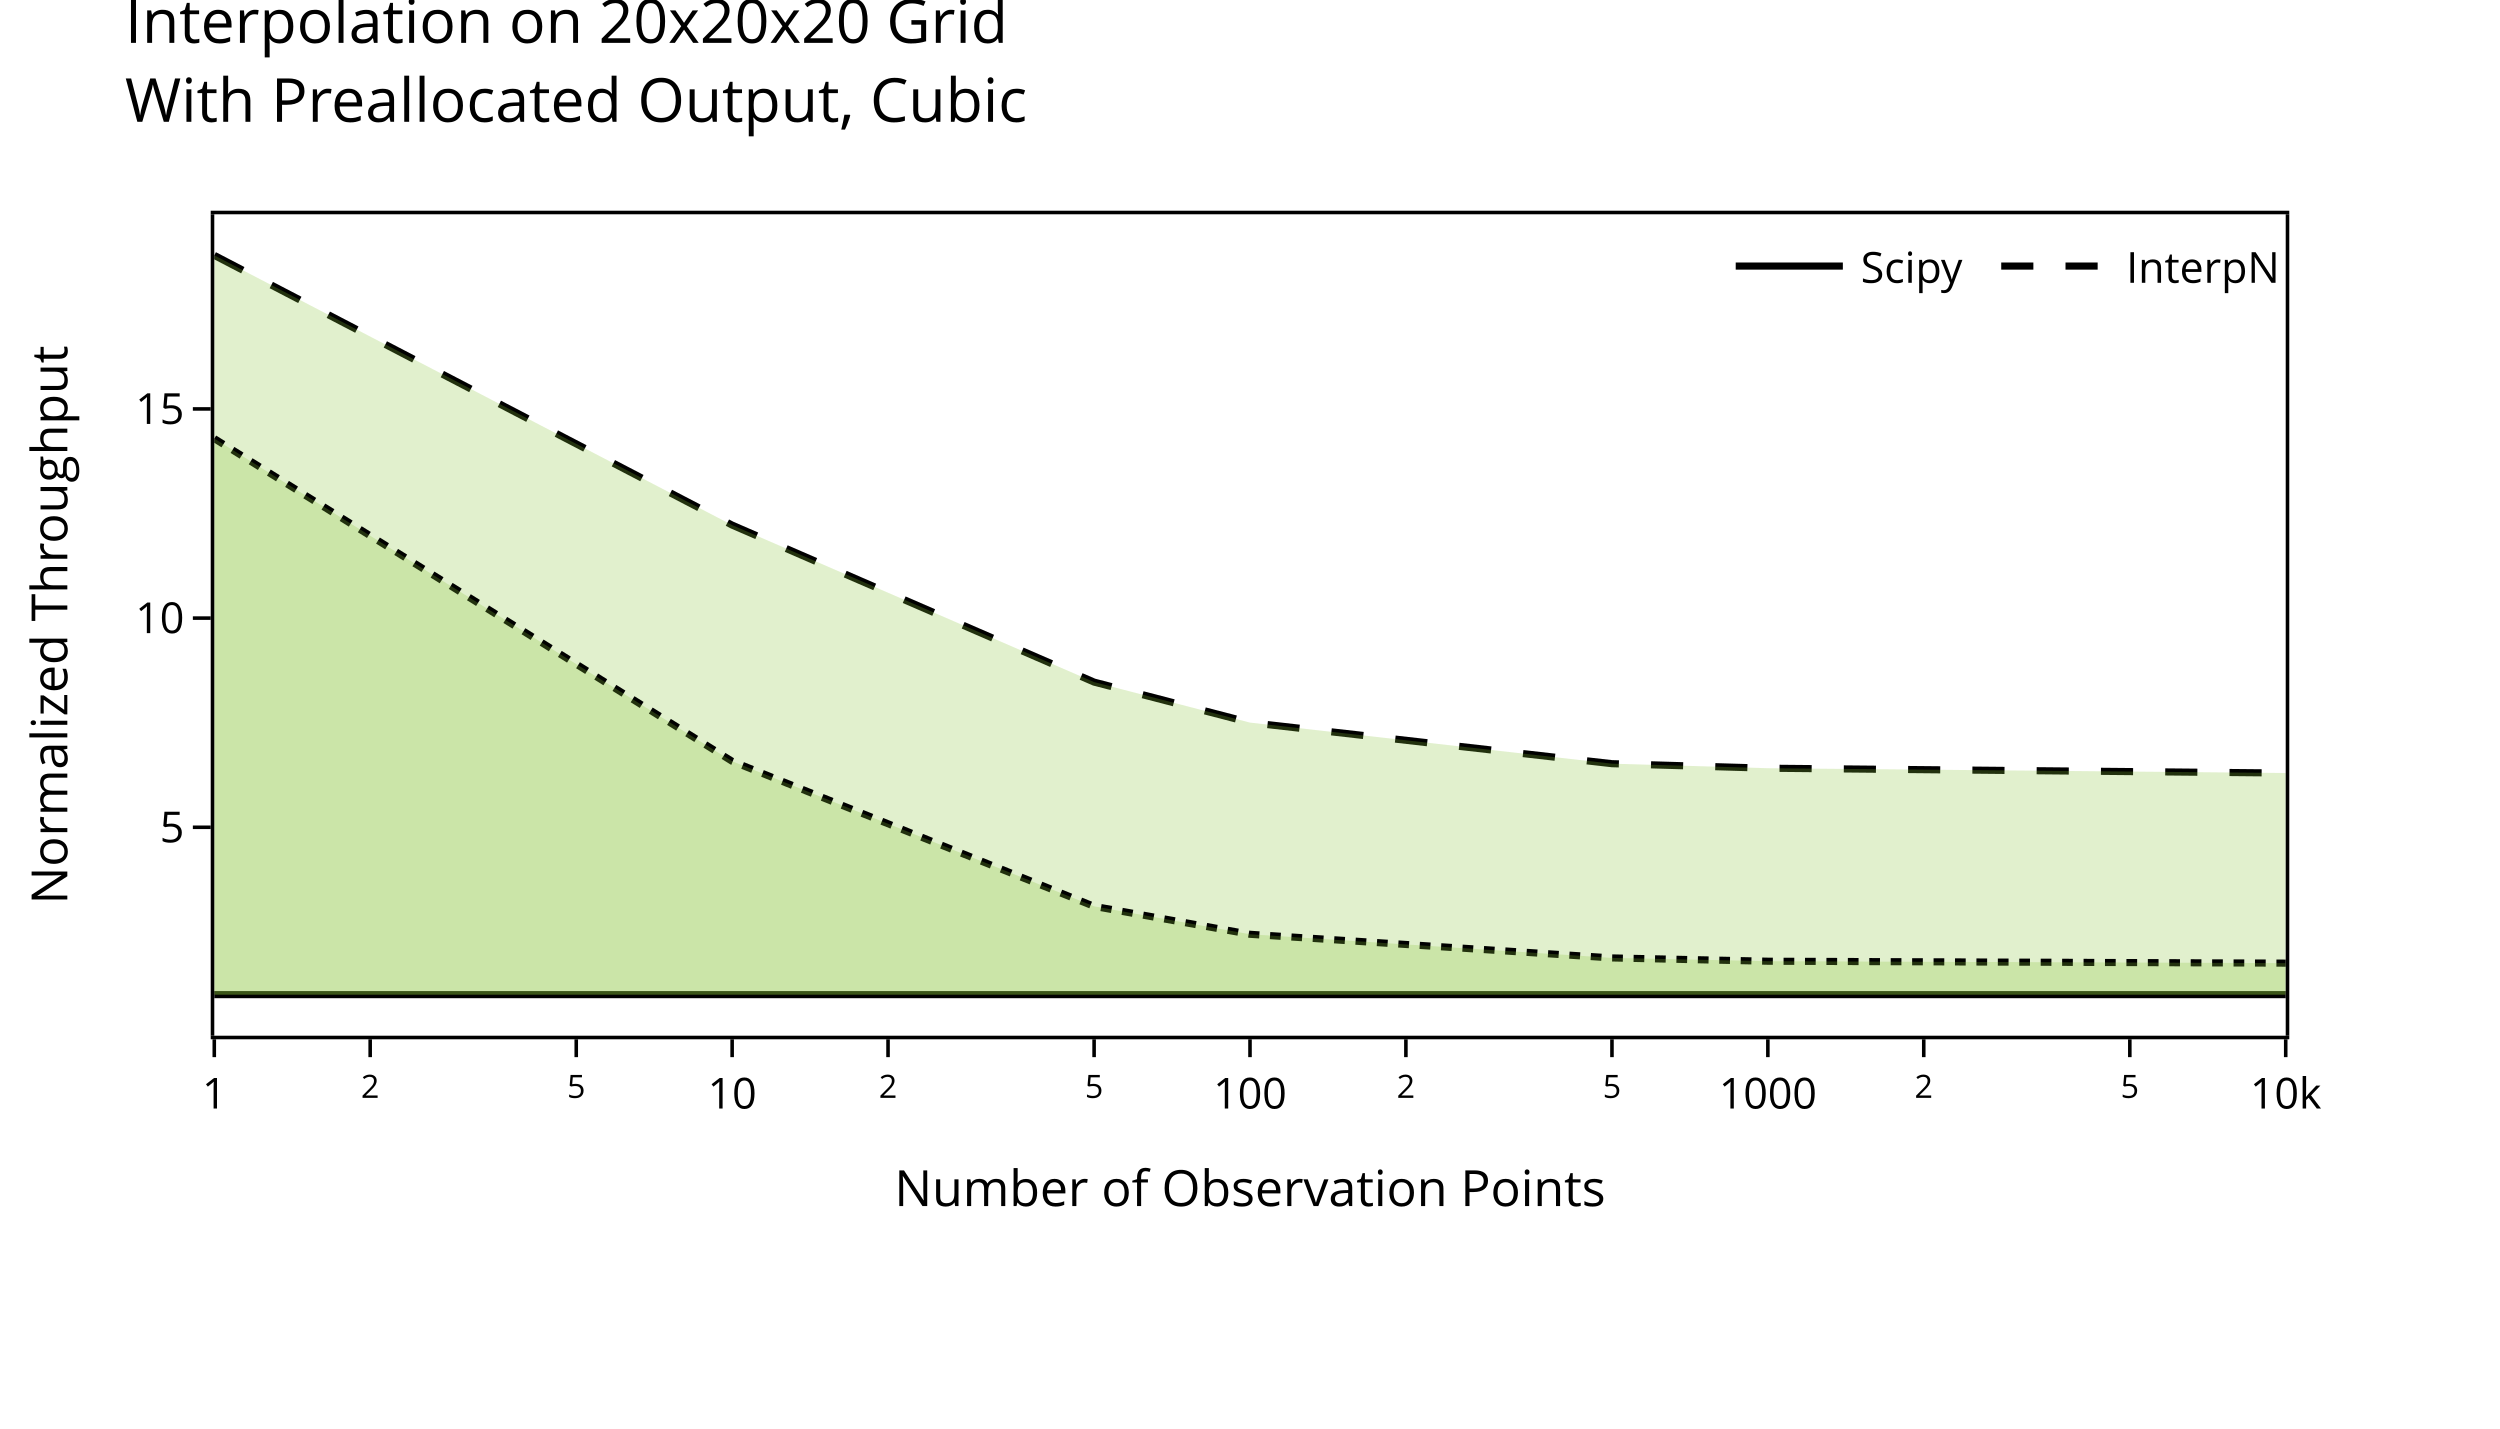
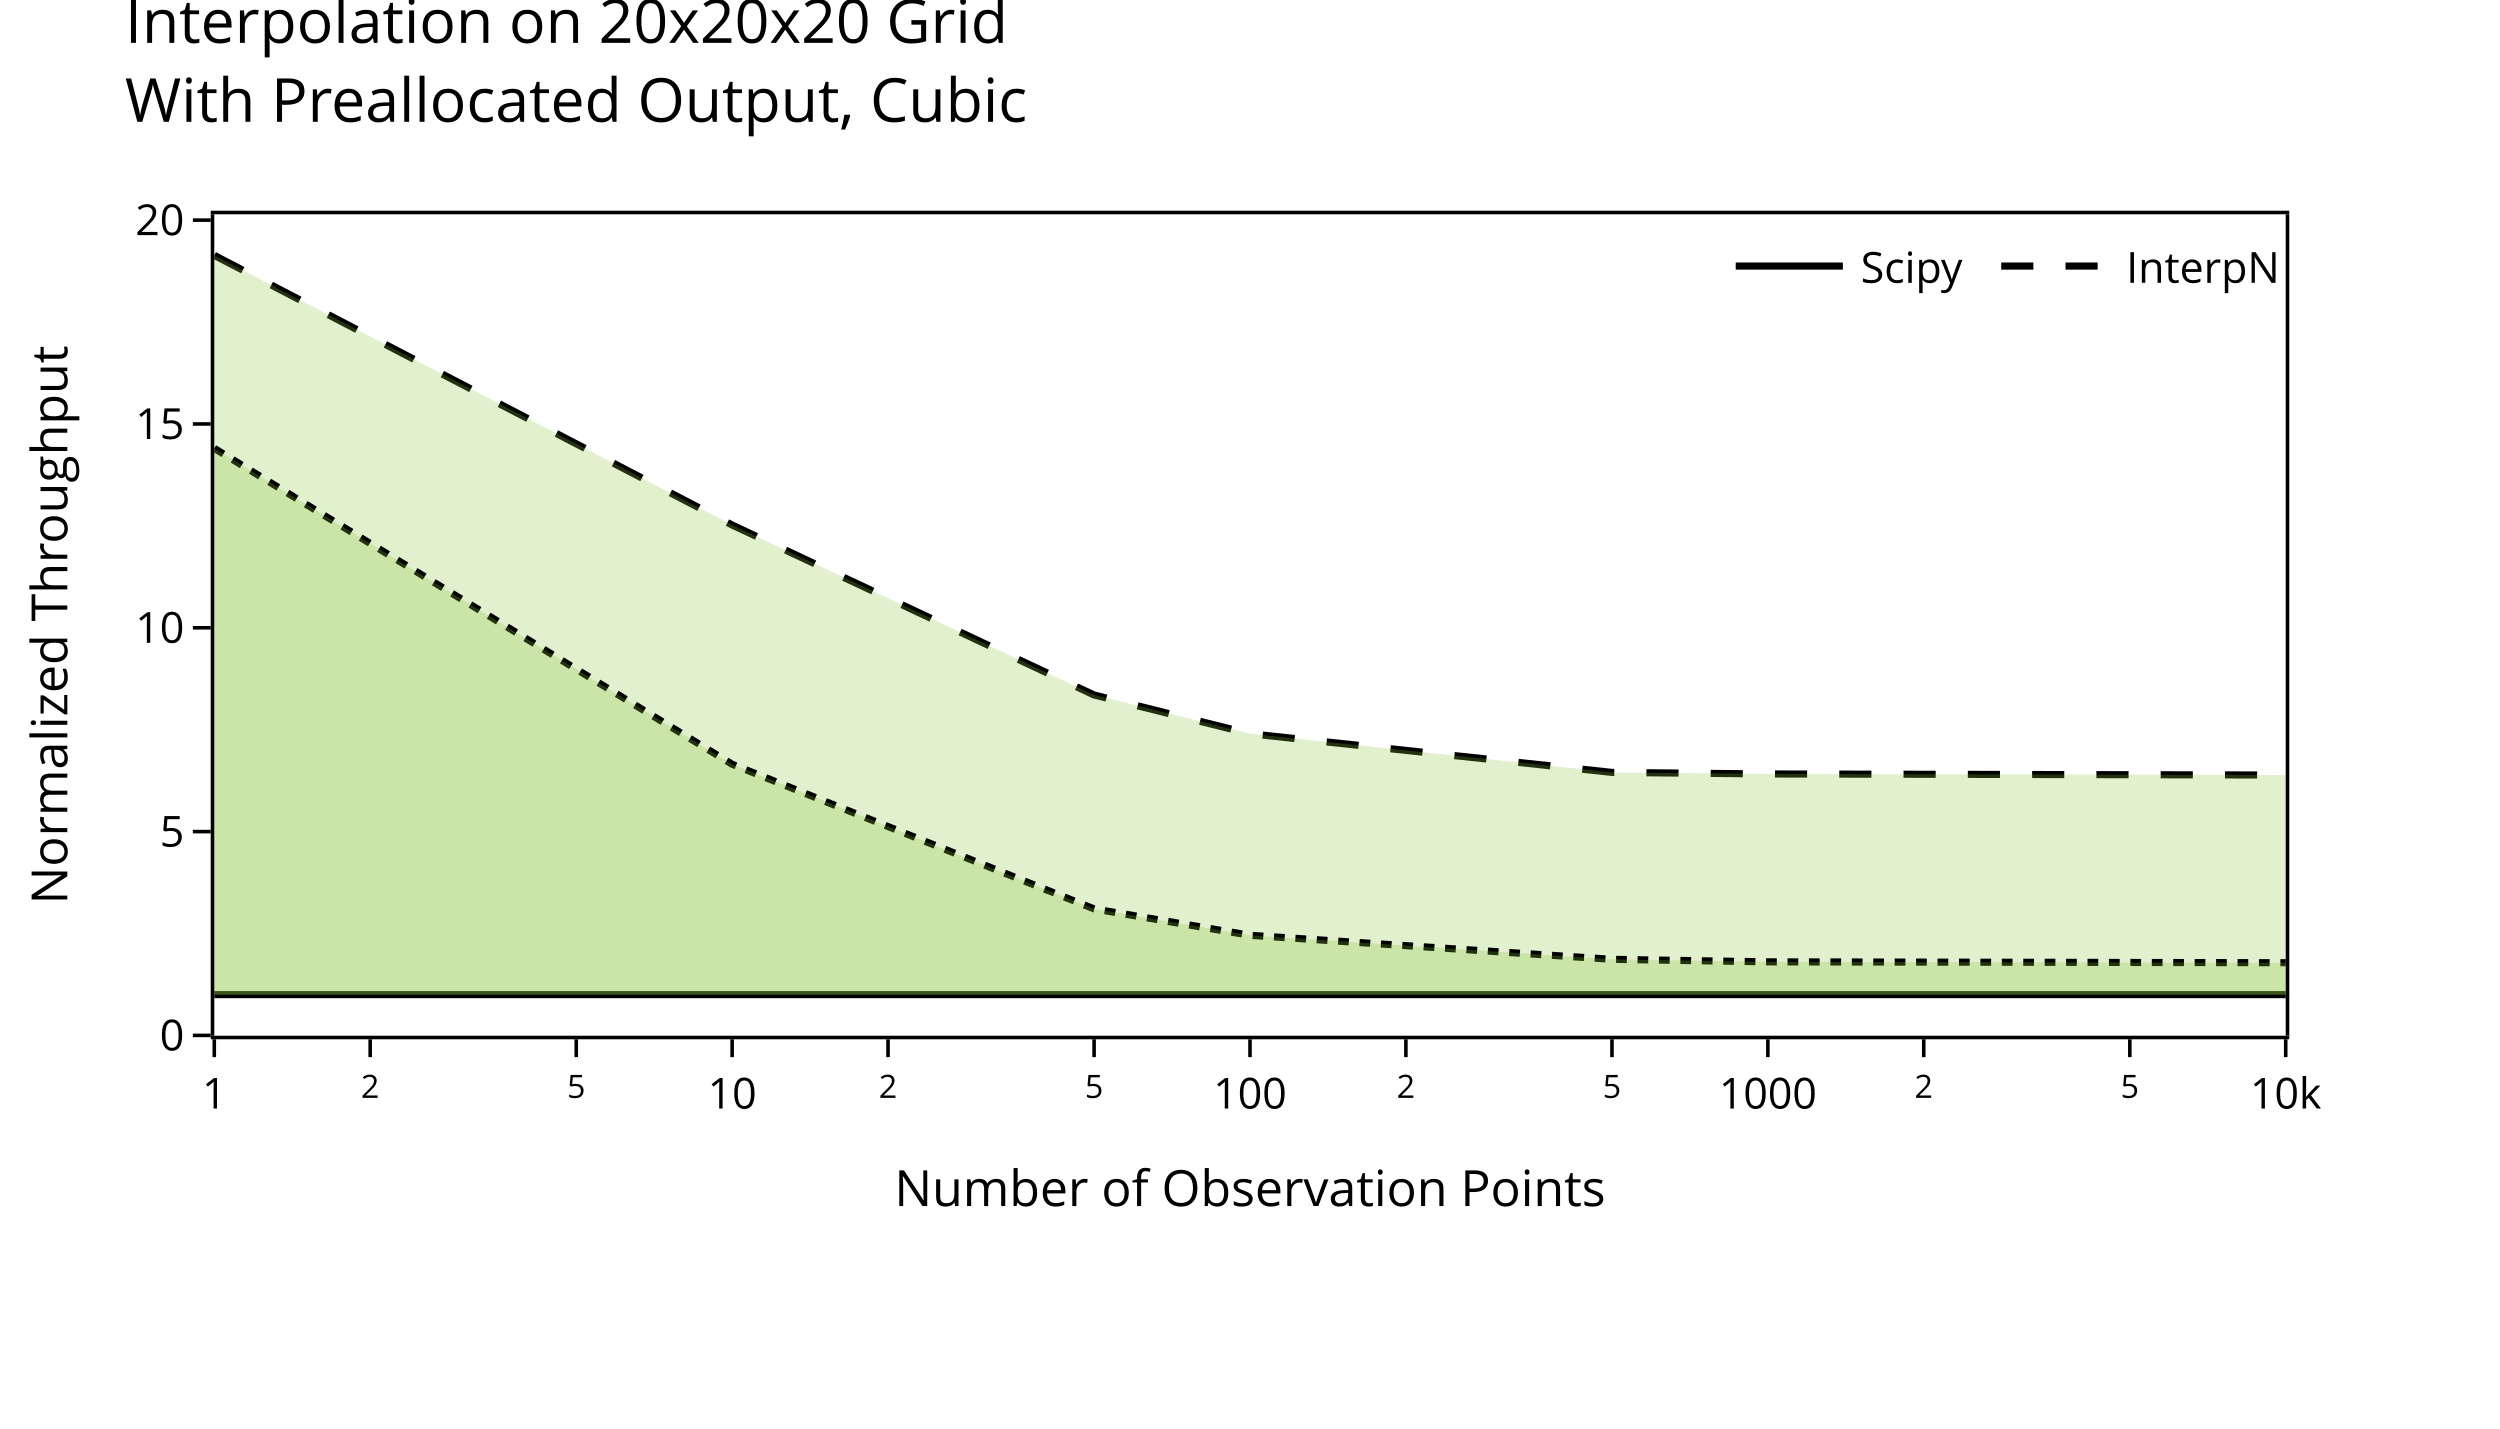
<svg xmlns="http://www.w3.org/2000/svg" class="main-svg" width="700" height="400" style="" viewBox="0 0 700 400">
  <rect x="0" y="0" width="700" height="400" style="fill: rgb(0, 0, 0); fill-opacity: 0;" />
-   <defs id="defs-8fbe23">
+   <defs id="defs-842107">
    <g class="clips">
-       <clipPath id="clip8fbe23xyplot" class="plotclip">
+       <clipPath id="clip842107xyplot" class="plotclip">
        <rect width="580" height="230" />
      </clipPath>
-       <clipPath class="axesclip" id="clip8fbe23x">
+       <clipPath class="axesclip" id="clip842107x">
        <rect x="60" y="0" width="580" height="400" />
      </clipPath>
-       <clipPath class="axesclip" id="clip8fbe23y">
+       <clipPath class="axesclip" id="clip842107y">
        <rect x="0" y="60" width="700" height="230" />
      </clipPath>
-       <clipPath class="axesclip" id="clip8fbe23xy">
+       <clipPath class="axesclip" id="clip842107xy">
        <rect x="60" y="60" width="580" height="230" />
      </clipPath>
    </g>
    <g class="gradients" />
    <g class="patterns" />
  </defs>
  <g class="bglayer">
    <rect class="bg" x="60" y="60" width="580" height="230" style="fill: rgb(0, 0, 0); fill-opacity: 0; stroke-width: 0;" />
  </g>
  <g class="layer-below">
    <g class="imagelayer" />
    <g class="shapelayer" />
  </g>
  <g class="cartesianlayer">
    <g class="subplot xy">
      <g class="layer-subplot">
        <g class="shapelayer" />
        <g class="imagelayer" />
      </g>
      <g class="minor-gridlayer">
        <g class="x" />
        <g class="y" />
      </g>
      <g class="gridlayer">
        <g class="x" />
        <g class="y" />
      </g>
      <g class="zerolinelayer" />
      <g class="layer-between">
        <g class="shapelayer" />
        <g class="imagelayer" />
      </g>
      <path class="xlines-below" />
      <path class="ylines-below" />
      <g class="overlines-below" />
      <g class="xaxislayer-below" />
      <g class="yaxislayer-below" />
      <g class="overaxes-below" />
      <g class="overplot">
-         <g class="xy" transform="translate(60,60)" clip-path="url(#clip8fbe23xyplot)">
+         <g class="xy" transform="translate(60,60)" clip-path="url(#clip842107xyplot)">
          <g class="scatterlayer mlayer">
-             <g class="trace scatter tracee46585" style="stroke-miterlimit: 2; opacity: 1;">
+             <g class="trace scatter traced653d8" style="stroke-miterlimit: 2; opacity: 1;">
              <g class="fills" />
              <g class="errorbars" />
              <g class="lines">
                <path class="js-line" d="M0,218.5L580,218.5" style="vector-effect: none; fill: none; stroke: rgb(0, 0, 0); stroke-opacity: 1; stroke-width: 2px; opacity: 1;" />
              </g>
              <g class="points" />
              <g class="text" />
            </g>
-             <g class="trace scatter trace33f037" style="stroke-miterlimit: 2; opacity: 1;">
+             <g class="trace scatter trace76f0de" style="stroke-miterlimit: 2; opacity: 1;">
              <g class="fills" />
              <g class="errorbars" />
              <g class="lines">
-                 <path class="js-line" d="M0,11.5L145,87.03L246.35,130.99L290,142.33L391.35,153.83L435,155.1L580,156.45" style="vector-effect: none; fill: none; stroke: rgb(0, 0, 0); stroke-opacity: 1; stroke-dasharray: 9px, 9px; stroke-width: 2px; opacity: 1;" />
-               </g>
-               <g class="points" />
-               <g class="text" />
-             </g>
-             <g class="trace scatter trace316e1e" style="stroke-miterlimit: 2; opacity: 1;">
+                 <path class="js-line" d="M0,11.5L145,87L246.35,134.6L290,145.45L391.35,156.27L435,156.71L580,157.01" style="vector-effect: none; fill: none; stroke: rgb(0, 0, 0); stroke-opacity: 1; stroke-dasharray: 9px, 9px; stroke-width: 2px; opacity: 1;" />
+               </g>
+               <g class="points" />
+               <g class="text" />
+             </g>
+             <g class="trace scatter trace9d8d02" style="stroke-miterlimit: 2; opacity: 1;">
              <g class="fills">
                <g>
-                   <path class="js-fill" d="M0,11.5L145,87.03L246.35,130.99L290,142.33L391.35,153.83L435,155.1L580,156.45L580,218.5L435,218.5L0,218.5Z" style="fill: rgb(139, 196, 59); fill-opacity: 0.25; stroke-width: 0;" />
+                   <path class="js-fill" d="M0,11.5L145,87L246.35,134.6L290,145.45L391.35,156.27L435,156.71L580,157.01L580,218.5L435,218.5L0,218.5Z" style="fill: rgb(139, 196, 59); fill-opacity: 0.25; stroke-width: 0;" />
                </g>
              </g>
              <g class="errorbars" />
              <g class="lines">
-                 <path class="js-line" d="M0,11.5L145,87.03L246.35,130.99L290,142.33L391.35,153.83L435,155.1L580,156.45L580,218.5L435,218.5L0,218.5" style="vector-effect: none; fill: none; stroke: rgb(0, 204, 150); stroke-opacity: 1; stroke-width: 0px; opacity: 1;" />
-               </g>
-               <g class="points" />
-               <g class="text" />
-             </g>
-             <g class="trace scatter traced353d8" style="stroke-miterlimit: 2; opacity: 1;">
+                 <path class="js-line" d="M0,11.5L145,87L246.35,134.6L290,145.45L391.35,156.27L435,156.71L580,157.01L580,218.5L435,218.5L0,218.5" style="vector-effect: none; fill: none; stroke: rgb(0, 204, 150); stroke-opacity: 1; stroke-width: 0px; opacity: 1;" />
+               </g>
+               <g class="points" />
+               <g class="text" />
+             </g>
+             <g class="trace scatter traced977ce" style="stroke-miterlimit: 2; opacity: 1;">
              <g class="fills" />
              <g class="errorbars" />
              <g class="lines">
-                 <path class="js-line" d="M0,62.81L145,153.16L246.35,193.78L290,201.6L391.35,208.22L435,209.14L580,209.68" style="vector-effect: none; fill: none; stroke: rgb(0, 0, 0); stroke-opacity: 1; stroke-dasharray: 3px, 3px; stroke-width: 2px; opacity: 1;" />
-               </g>
-               <g class="points" />
-               <g class="text" />
-             </g>
-             <g class="trace scatter trace4605bf" style="stroke-miterlimit: 2; opacity: 1;">
+                 <path class="js-line" d="M0,65.54L145,153.99L246.35,194.49L290,201.88L391.35,208.61L435,209.32L580,209.56" style="vector-effect: none; fill: none; stroke: rgb(0, 0, 0); stroke-opacity: 1; stroke-dasharray: 3px, 3px; stroke-width: 2px; opacity: 1;" />
+               </g>
+               <g class="points" />
+               <g class="text" />
+             </g>
+             <g class="trace scatter tracec492bc" style="stroke-miterlimit: 2; opacity: 1;">
              <g class="fills">
                <g>
-                   <path class="js-fill" d="M0,62.81L145,153.16L246.35,193.78L290,201.6L391.35,208.22L435,209.14L580,209.68L580,218.5L435,218.5L0,218.5Z" style="fill: rgb(139, 196, 59); fill-opacity: 0.25; stroke-width: 0;" />
+                   <path class="js-fill" d="M0,65.54L145,153.99L246.35,194.49L290,201.88L391.35,208.61L435,209.32L580,209.56L580,218.5L435,218.5L0,218.5Z" style="fill: rgb(139, 196, 59); fill-opacity: 0.25; stroke-width: 0;" />
                </g>
              </g>
              <g class="errorbars" />
              <g class="lines">
-                 <path class="js-line" d="M0,62.81L145,153.16L246.35,193.78L290,201.6L391.35,208.22L435,209.14L580,209.68L580,218.5L435,218.5L0,218.5" style="vector-effect: none; fill: none; stroke: rgb(255, 161, 90); stroke-opacity: 1; stroke-width: 0px; opacity: 1;" />
+                 <path class="js-line" d="M0,65.54L145,153.99L246.35,194.49L290,201.88L391.35,208.61L435,209.32L580,209.56L580,218.5L435,218.5L0,218.5" style="vector-effect: none; fill: none; stroke: rgb(255, 161, 90); stroke-opacity: 1; stroke-width: 0px; opacity: 1;" />
              </g>
              <g class="points" />
              <g class="text" />
            </g>
          </g>
        </g>
      </g>
      <path class="xlines-above crisp" d="M59,290.5H641M59,59.5H641" style="fill: none; stroke-width: 1px; stroke: rgb(0, 0, 0); stroke-opacity: 1;" />
      <path class="ylines-above crisp" d="M59.5,60V290M640.5,60V290" style="fill: none; stroke-width: 1px; stroke: rgb(0, 0, 0); stroke-opacity: 1;" />
      <g class="overlines-above" />
      <g class="xaxislayer-above">
        <path class="xtick ticks crisp" d="M0,291v5" transform="translate(60,0)" style="stroke: rgb(0, 0, 0); stroke-opacity: 1; stroke-width: 1px;" />
        <path class="xtick ticks crisp" d="M0,291v5" transform="translate(103.65,0)" style="stroke: rgb(0, 0, 0); stroke-opacity: 1; stroke-width: 1px;" />
        <path class="xtick ticks crisp" d="M0,291v5" transform="translate(161.35,0)" style="stroke: rgb(0, 0, 0); stroke-opacity: 1; stroke-width: 1px;" />
        <path class="xtick ticks crisp" d="M0,291v5" transform="translate(205,0)" style="stroke: rgb(0, 0, 0); stroke-opacity: 1; stroke-width: 1px;" />
        <path class="xtick ticks crisp" d="M0,291v5" transform="translate(248.65,0)" style="stroke: rgb(0, 0, 0); stroke-opacity: 1; stroke-width: 1px;" />
        <path class="xtick ticks crisp" d="M0,291v5" transform="translate(306.35,0)" style="stroke: rgb(0, 0, 0); stroke-opacity: 1; stroke-width: 1px;" />
        <path class="xtick ticks crisp" d="M0,291v5" transform="translate(350,0)" style="stroke: rgb(0, 0, 0); stroke-opacity: 1; stroke-width: 1px;" />
        <path class="xtick ticks crisp" d="M0,291v5" transform="translate(393.65,0)" style="stroke: rgb(0, 0, 0); stroke-opacity: 1; stroke-width: 1px;" />
        <path class="xtick ticks crisp" d="M0,291v5" transform="translate(451.35,0)" style="stroke: rgb(0, 0, 0); stroke-opacity: 1; stroke-width: 1px;" />
        <path class="xtick ticks crisp" d="M0,291v5" transform="translate(495,0)" style="stroke: rgb(0, 0, 0); stroke-opacity: 1; stroke-width: 1px;" />
        <path class="xtick ticks crisp" d="M0,291v5" transform="translate(538.65,0)" style="stroke: rgb(0, 0, 0); stroke-opacity: 1; stroke-width: 1px;" />
        <path class="xtick ticks crisp" d="M0,291v5" transform="translate(596.35,0)" style="stroke: rgb(0, 0, 0); stroke-opacity: 1; stroke-width: 1px;" />
        <path class="xtick ticks crisp" d="M0,291v5" transform="translate(640,0)" style="stroke: rgb(0, 0, 0); stroke-opacity: 1; stroke-width: 1px;" />
        <g class="xtick">
          <text text-anchor="middle" x="0" y="310.4" transform="translate(60,0)" style="font-family: 'Open Sans', verdana, arial, sans-serif; font-size: 12px; fill: rgb(0, 0, 0); fill-opacity: 1; white-space: pre; opacity: 1;">1</text>
        </g>
        <g class="xtick">
          <text text-anchor="middle" x="0" y="307.4" style="font-family: 'Open Sans', verdana, arial, sans-serif; font-size: 9px; fill: rgb(0, 0, 0); fill-opacity: 1; white-space: pre; opacity: 1;" transform="translate(103.65,0)">2</text>
        </g>
        <g class="xtick">
          <text text-anchor="middle" x="0" y="307.4" style="font-family: 'Open Sans', verdana, arial, sans-serif; font-size: 9px; fill: rgb(0, 0, 0); fill-opacity: 1; white-space: pre; opacity: 1;" transform="translate(161.35,0)">5</text>
        </g>
        <g class="xtick">
          <text text-anchor="middle" x="0" y="310.4" style="font-family: 'Open Sans', verdana, arial, sans-serif; font-size: 12px; fill: rgb(0, 0, 0); fill-opacity: 1; white-space: pre; opacity: 1;" transform="translate(205,0)">10</text>
        </g>
        <g class="xtick">
          <text text-anchor="middle" x="0" y="307.4" style="font-family: 'Open Sans', verdana, arial, sans-serif; font-size: 9px; fill: rgb(0, 0, 0); fill-opacity: 1; white-space: pre; opacity: 1;" transform="translate(248.65,0)">2</text>
        </g>
        <g class="xtick">
          <text text-anchor="middle" x="0" y="307.4" style="font-family: 'Open Sans', verdana, arial, sans-serif; font-size: 9px; fill: rgb(0, 0, 0); fill-opacity: 1; white-space: pre; opacity: 1;" transform="translate(306.35,0)">5</text>
        </g>
        <g class="xtick">
          <text text-anchor="middle" x="0" y="310.4" style="font-family: 'Open Sans', verdana, arial, sans-serif; font-size: 12px; fill: rgb(0, 0, 0); fill-opacity: 1; white-space: pre; opacity: 1;" transform="translate(350,0)">100</text>
        </g>
        <g class="xtick">
          <text text-anchor="middle" x="0" y="307.4" style="font-family: 'Open Sans', verdana, arial, sans-serif; font-size: 9px; fill: rgb(0, 0, 0); fill-opacity: 1; white-space: pre; opacity: 1;" transform="translate(393.65,0)">2</text>
        </g>
        <g class="xtick">
          <text text-anchor="middle" x="0" y="307.4" style="font-family: 'Open Sans', verdana, arial, sans-serif; font-size: 9px; fill: rgb(0, 0, 0); fill-opacity: 1; white-space: pre; opacity: 1;" transform="translate(451.35,0)">5</text>
        </g>
        <g class="xtick">
          <text text-anchor="middle" x="0" y="310.4" style="font-family: 'Open Sans', verdana, arial, sans-serif; font-size: 12px; fill: rgb(0, 0, 0); fill-opacity: 1; white-space: pre; opacity: 1;" transform="translate(495,0)">1000</text>
        </g>
        <g class="xtick">
          <text text-anchor="middle" x="0" y="307.4" style="font-family: 'Open Sans', verdana, arial, sans-serif; font-size: 9px; fill: rgb(0, 0, 0); fill-opacity: 1; white-space: pre; opacity: 1;" transform="translate(538.65,0)">2</text>
        </g>
        <g class="xtick">
          <text text-anchor="middle" x="0" y="307.4" style="font-family: 'Open Sans', verdana, arial, sans-serif; font-size: 9px; fill: rgb(0, 0, 0); fill-opacity: 1; white-space: pre; opacity: 1;" transform="translate(596.35,0)">5</text>
        </g>
        <g class="xtick">
          <text text-anchor="middle" x="0" y="310.4" style="font-family: 'Open Sans', verdana, arial, sans-serif; font-size: 12px; fill: rgb(0, 0, 0); fill-opacity: 1; white-space: pre; opacity: 1;" transform="translate(640,0)">10k</text>
        </g>
      </g>
      <g class="yaxislayer-above">
-         <path class="ytick ticks crisp" d="M59,0h-5" transform="translate(0,231.64)" style="stroke: rgb(0, 0, 0); stroke-opacity: 1; stroke-width: 1px;" />
-         <path class="ytick ticks crisp" d="M59,0h-5" transform="translate(0,173.07)" style="stroke: rgb(0, 0, 0); stroke-opacity: 1; stroke-width: 1px;" />
-         <path class="ytick ticks crisp" d="M59,0h-5" transform="translate(0,114.5)" style="stroke: rgb(0, 0, 0); stroke-opacity: 1; stroke-width: 1px;" />
-         <g class="ytick">
-           <text text-anchor="end" x="51.6" y="4.2" transform="translate(0,231.64)" style="font-family: 'Open Sans', verdana, arial, sans-serif; font-size: 12px; fill: rgb(0, 0, 0); fill-opacity: 1; white-space: pre; opacity: 1;">5</text>
-         </g>
-         <g class="ytick">
-           <text text-anchor="end" x="51.6" y="4.2" style="font-family: 'Open Sans', verdana, arial, sans-serif; font-size: 12px; fill: rgb(0, 0, 0); fill-opacity: 1; white-space: pre; opacity: 1;" transform="translate(0,173.07)">10</text>
-         </g>
-         <g class="ytick">
-           <text text-anchor="end" x="51.6" y="4.2" style="font-family: 'Open Sans', verdana, arial, sans-serif; font-size: 12px; fill: rgb(0, 0, 0); fill-opacity: 1; white-space: pre; opacity: 1;" transform="translate(0,114.5)">15</text>
+         <path class="ytick ticks crisp" d="M59,0h-5" transform="translate(0,289.91)" style="stroke: rgb(0, 0, 0); stroke-opacity: 1; stroke-width: 1px;" />
+         <path class="ytick ticks crisp" d="M59,0h-5" transform="translate(0,232.85)" style="stroke: rgb(0, 0, 0); stroke-opacity: 1; stroke-width: 1px;" />
+         <path class="ytick ticks crisp" d="M59,0h-5" transform="translate(0,175.78)" style="stroke: rgb(0, 0, 0); stroke-opacity: 1; stroke-width: 1px;" />
+         <path class="ytick ticks crisp" d="M59,0h-5" transform="translate(0,118.71)" style="stroke: rgb(0, 0, 0); stroke-opacity: 1; stroke-width: 1px;" />
+         <path class="ytick ticks crisp" d="M59,0h-5" transform="translate(0,61.64)" style="stroke: rgb(0, 0, 0); stroke-opacity: 1; stroke-width: 1px;" />
+         <g class="ytick">
+           <text text-anchor="end" x="51.6" y="4.2" transform="translate(0,289.91)" style="font-family: 'Open Sans', verdana, arial, sans-serif; font-size: 12px; fill: rgb(0, 0, 0); fill-opacity: 1; white-space: pre; opacity: 1;">0</text>
+         </g>
+         <g class="ytick">
+           <text text-anchor="end" x="51.6" y="4.2" style="font-family: 'Open Sans', verdana, arial, sans-serif; font-size: 12px; fill: rgb(0, 0, 0); fill-opacity: 1; white-space: pre; opacity: 1;" transform="translate(0,232.85)">5</text>
+         </g>
+         <g class="ytick">
+           <text text-anchor="end" x="51.6" y="4.2" style="font-family: 'Open Sans', verdana, arial, sans-serif; font-size: 12px; fill: rgb(0, 0, 0); fill-opacity: 1; white-space: pre; opacity: 1;" transform="translate(0,175.78)">10</text>
+         </g>
+         <g class="ytick">
+           <text text-anchor="end" x="51.6" y="4.2" style="font-family: 'Open Sans', verdana, arial, sans-serif; font-size: 12px; fill: rgb(0, 0, 0); fill-opacity: 1; white-space: pre; opacity: 1;" transform="translate(0,118.71)">15</text>
+         </g>
+         <g class="ytick">
+           <text text-anchor="end" x="51.6" y="4.2" style="font-family: 'Open Sans', verdana, arial, sans-serif; font-size: 12px; fill: rgb(0, 0, 0); fill-opacity: 1; white-space: pre; opacity: 1;" transform="translate(0,61.64)">20</text>
        </g>
      </g>
      <g class="overaxes-above" />
    </g>
  </g>
  <g class="polarlayer" />
  <g class="smithlayer" />
  <g class="ternarylayer" />
  <g class="geolayer" />
  <g class="funnelarealayer" />
  <g class="pielayer" />
  <g class="iciclelayer" />
  <g class="treemaplayer" />
  <g class="sunburstlayer" />
  <g class="glimages" />
-   <defs id="topdefs-8fbe23">
+   <defs id="topdefs-842107">
    <g class="clips" />
-     <clipPath id="legend8fbe23">
+     <clipPath id="legend842107">
      <rect width="159" height="29" x="0" y="0" />
    </clipPath>
  </defs>
  <g class="layer-above">
    <g class="imagelayer" />
    <g class="shapelayer" />
  </g>
  <g class="infolayer">
    <g class="legend" pointer-events="all" transform="translate(481,60)">
      <rect class="bg" shape-rendering="crispEdges" width="159" height="29" x="0" y="0" style="stroke: rgb(68, 68, 68); stroke-opacity: 1; fill: rgb(0, 0, 0); fill-opacity: 0; stroke-width: 0px;" />
-       <g class="scrollbox" transform="" clip-path="url(#legend8fbe23)">
+       <g class="scrollbox" transform="" clip-path="url(#legend842107)">
        <g class="groups">
          <g class="traces" transform="translate(0,14.5)" style="opacity: 1;">
            <text class="legendtext" text-anchor="start" x="40" y="4.68" style="font-family: 'Open Sans', verdana, arial, sans-serif; font-size: 12px; fill: rgb(0, 0, 0); fill-opacity: 1; white-space: pre;">Scipy</text>
            <g class="layers" style="opacity: 1;">
              <g class="legendfill" />
              <g class="legendlines">
                <path class="js-line" d="M5,0h30" style="fill: none; stroke: rgb(0, 0, 0); stroke-opacity: 1; stroke-width: 2px;" />
              </g>
              <g class="legendsymbols">
                <g class="legendpoints" />
              </g>
            </g>
            <rect class="legendtoggle" x="0" y="-9.5" width="71.844" height="19" style="fill: rgb(0, 0, 0); fill-opacity: 0;" />
          </g>
          <g class="traces" transform="translate(74.34375,14.5)" style="opacity: 1;">
            <text class="legendtext" text-anchor="start" x="40" y="4.68" style="font-family: 'Open Sans', verdana, arial, sans-serif; font-size: 12px; fill: rgb(0, 0, 0); fill-opacity: 1; white-space: pre;">InterpN</text>
            <g class="layers" style="opacity: 1;">
              <g class="legendfill" />
              <g class="legendlines">
                <path class="js-line" d="M5,0h30" style="fill: none; stroke: rgb(0, 0, 0); stroke-opacity: 1; stroke-dasharray: 9px, 9px; stroke-width: 2px;" />
              </g>
              <g class="legendsymbols">
                <g class="legendpoints" />
              </g>
            </g>
            <rect class="legendtoggle" x="0" y="-9.5" width="81.859" height="19" style="fill: rgb(0, 0, 0); fill-opacity: 0;" />
          </g>
        </g>
      </g>
      <rect class="scrollbar" rx="20" ry="3" width="0" height="0" x="0" y="0" style="fill: rgb(128, 139, 164); fill-opacity: 1;" />
    </g>
    <g class="g-gtitle">
      <text class="gtitle" x="35" y="12" text-anchor="start" dy="0.7em" style="opacity: 1; font-family: 'Open Sans', verdana, arial, sans-serif; font-size: 17px; fill: rgb(0, 0, 0); fill-opacity: 1; white-space: pre;">
        <tspan class="line" dy="0em" x="35" y="12">Interpolation on 20x20x20 Grid</tspan>
        <tspan class="line" dy="1.3em" x="35" y="12">With Preallocated Output, Cubic</tspan>
      </text>
    </g>
    <g class="g-xtitle">
      <text class="xtitle" x="350" y="337.706" text-anchor="middle" style="opacity: 1; font-family: 'Open Sans', verdana, arial, sans-serif; font-size: 14px; fill: rgb(0, 0, 0); fill-opacity: 1; white-space: pre;">Number of Observation Points</text>
    </g>
    <g class="g-ytitle">
      <text class="ytitle" transform="rotate(-90,18.85,175)" x="18.85" y="175" text-anchor="middle" style="opacity: 1; font-family: 'Open Sans', verdana, arial, sans-serif; font-size: 14px; fill: rgb(0, 0, 0); fill-opacity: 1; white-space: pre;">Normalized Throughput</text>
    </g>
  </g>
</svg>
